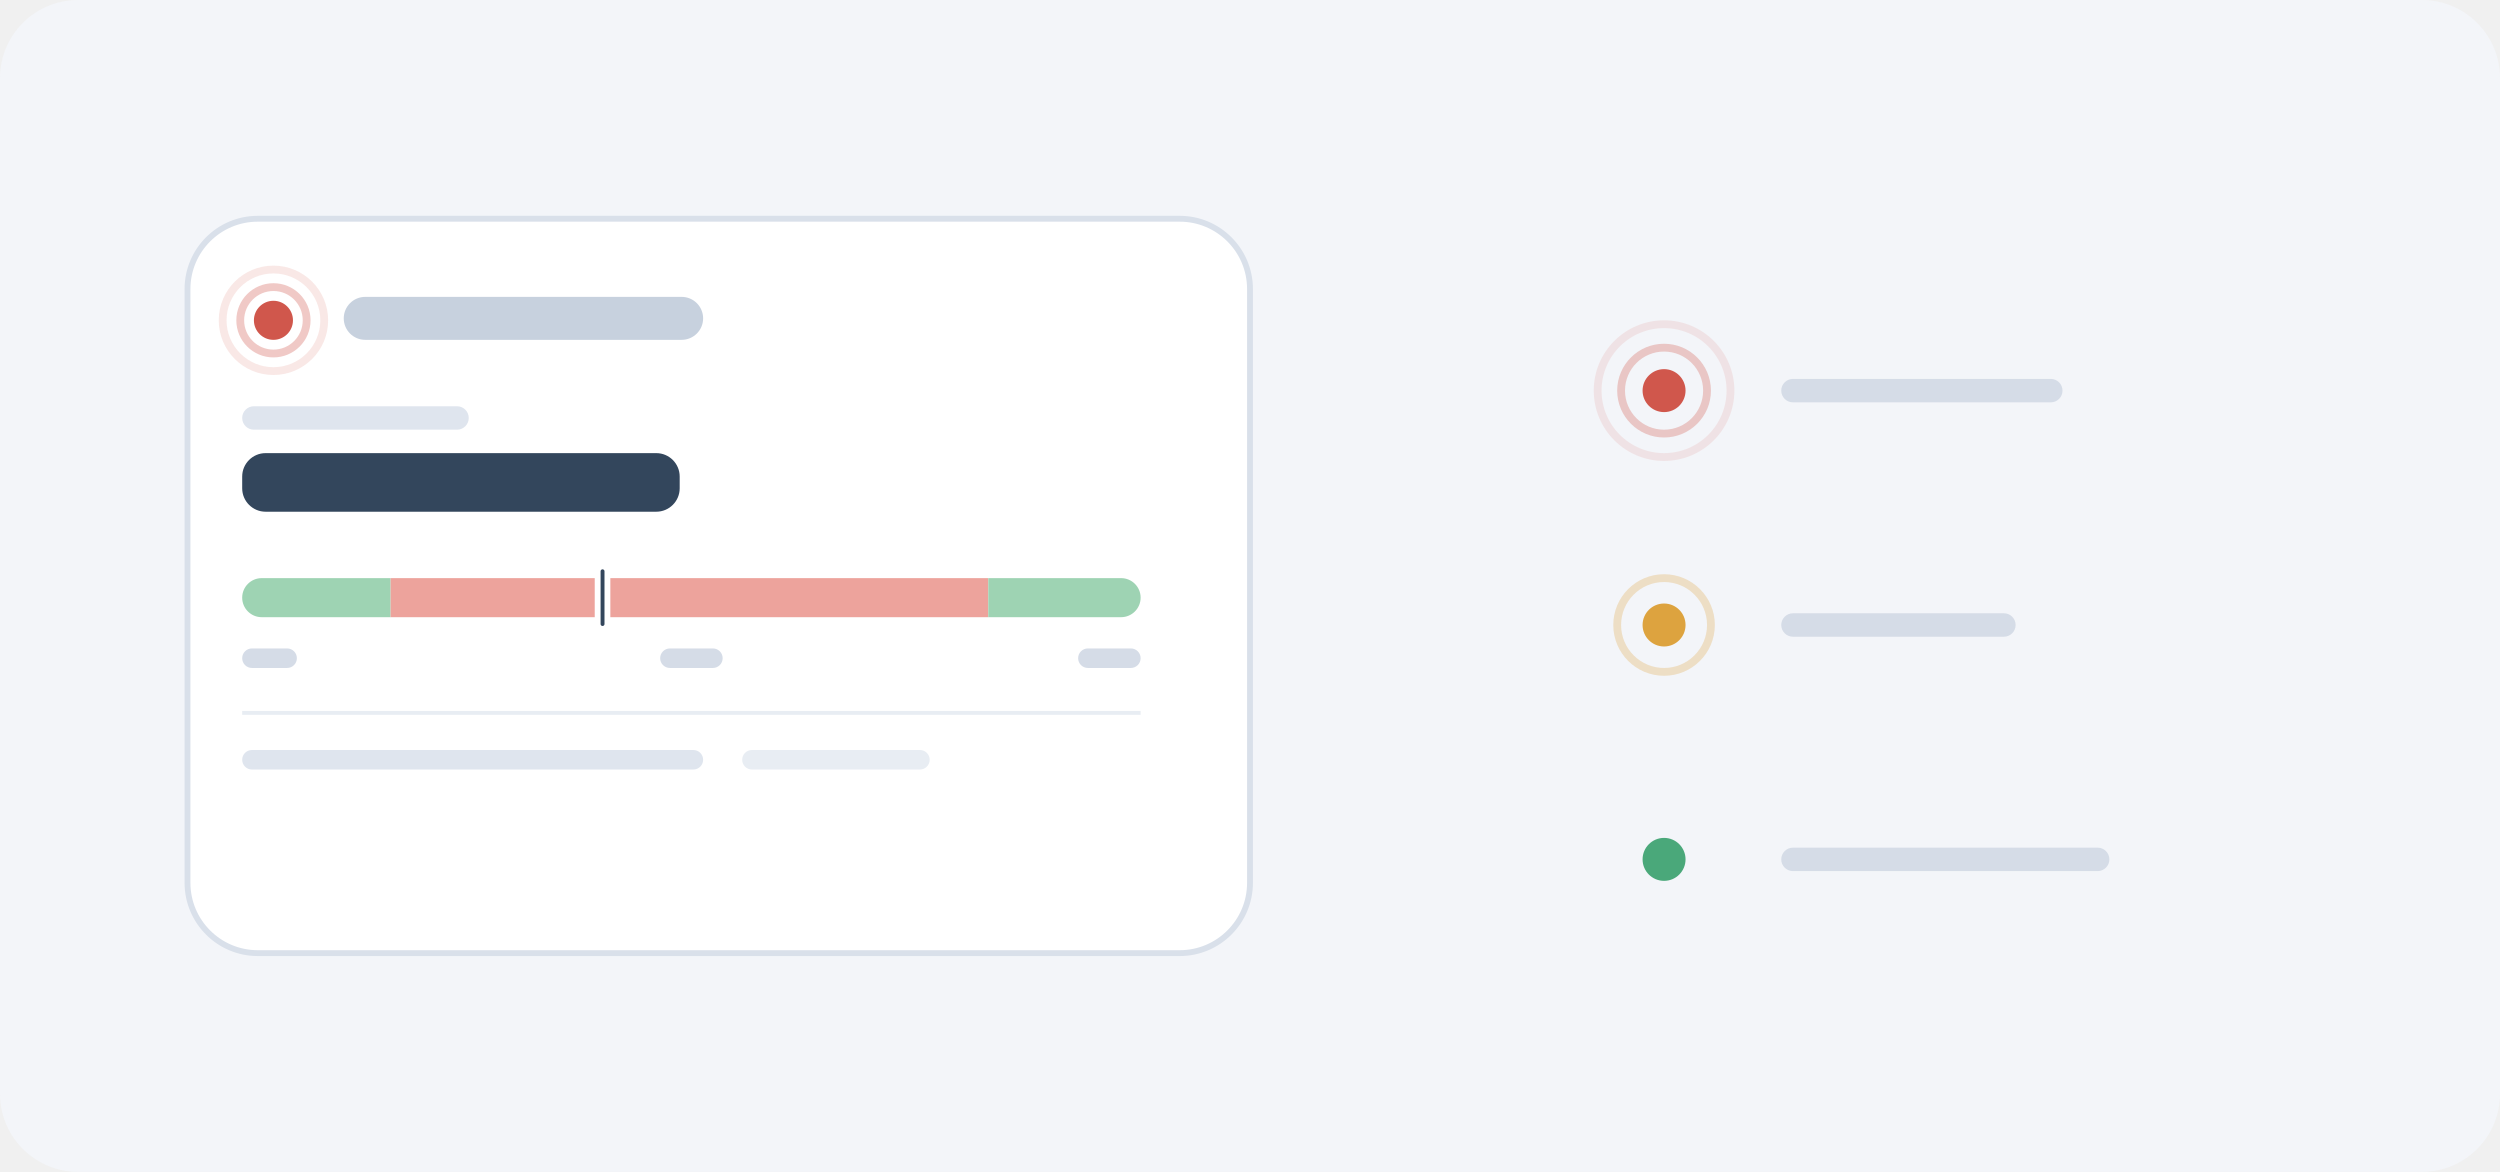
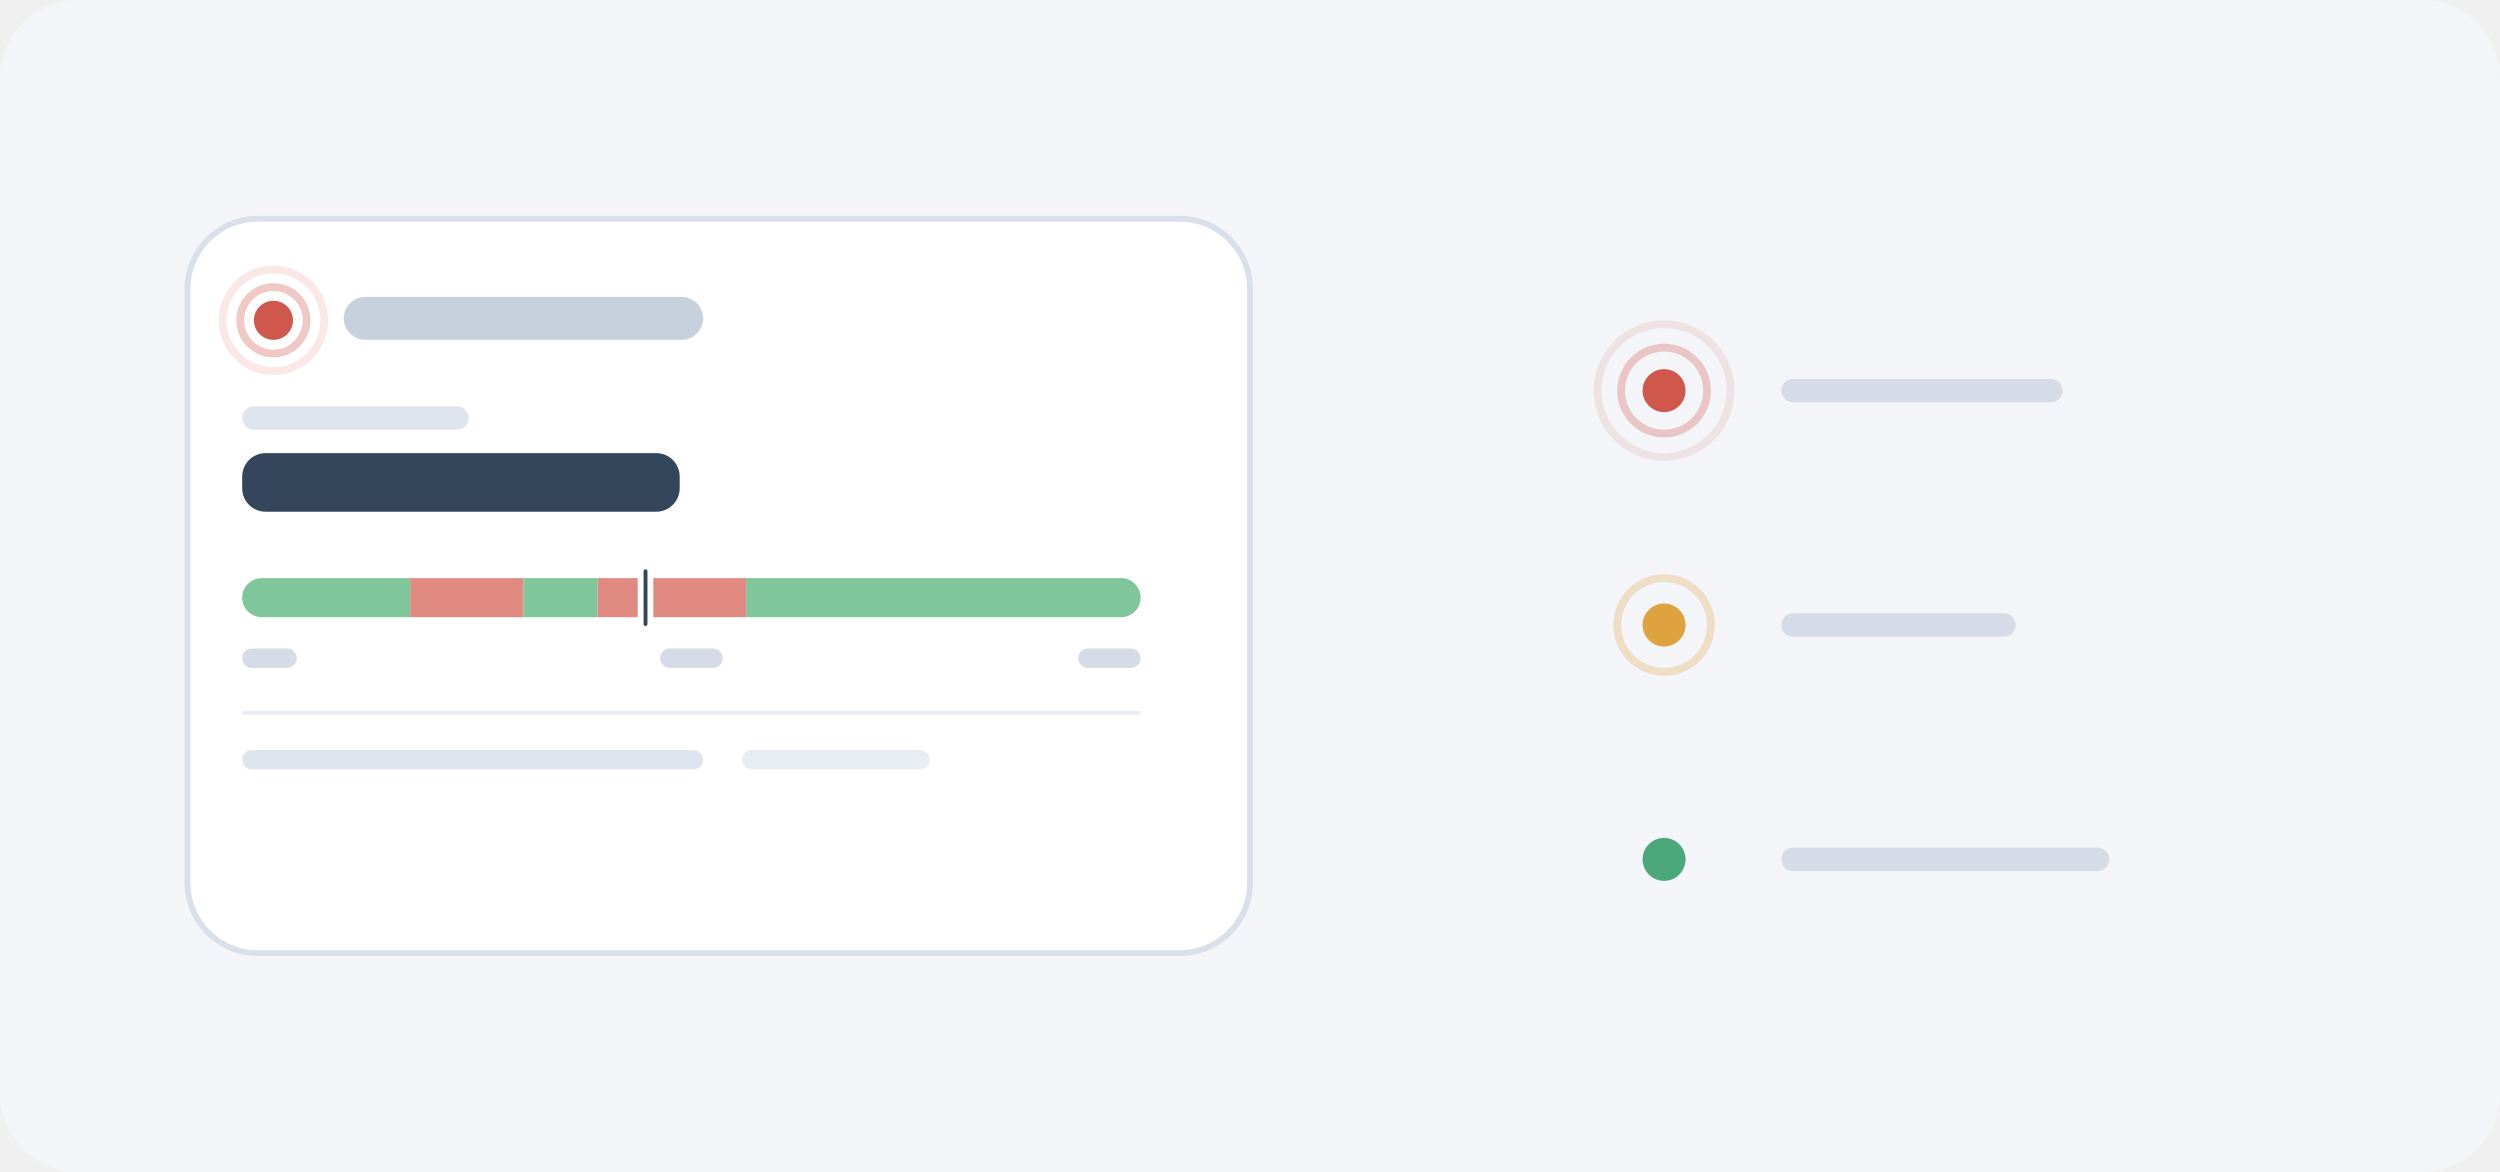
<svg xmlns="http://www.w3.org/2000/svg" width="640" height="300" viewBox="0 0 640 300">
  <defs>
    <clipPath id="peakr-ribbon">
      <rect x="62" y="148" width="230" height="10" rx="5" />
    </clipPath>
  </defs>
  <rect width="640" height="300" rx="20" fill="#f3f5f9" />
  <rect x="48" y="56" width="272" height="188" rx="18" fill="#ffffff" stroke="#d9e0ea" stroke-width="1.5" />
  <circle cx="70" cy="82" r="13" fill="none" stroke="#d0574c" stroke-opacity="0.14" stroke-width="2" />
  <circle cx="70" cy="82" r="8.5" fill="none" stroke="#d0574c" stroke-opacity="0.32" stroke-width="2" />
  <circle cx="70" cy="82" r="5" fill="#d0574c" />
  <rect x="88" y="76" width="92" height="11" rx="5.5" fill="#c7d1de" />
  <rect x="62" y="104" width="58" height="6" rx="3" fill="#dfe5ee" />
  <rect x="62" y="116" width="112" height="15" rx="6" fill="#33465c" />
  <g clip-path="url(#peakr-ribbon)">
-     <rect x="62" y="148" width="38" height="10" fill="#9ed3b3" />
-     <rect x="100" y="148" width="153" height="10" fill="#eda39c" />
-     <rect x="253" y="148" width="39" height="10" fill="#9ed3b3" />
+     <rect x="62" y="148" width="43" height="10" fill="#7fc79b" />
+     <rect x="105" y="148" width="29" height="10" fill="#e08a81" />
+     <rect x="134" y="148" width="19" height="10" fill="#7fc79b" />
+     <rect x="153" y="148" width="38" height="10" fill="#e08a81" />
+     <rect x="191" y="148" width="101" height="10" fill="#7fc79b" />
  </g>
-   <rect x="153" y="145" width="2.5" height="16" rx="1.25" fill="#33465c" stroke="#ffffff" stroke-width="1.5" />
+   <rect x="164" y="145" width="2.5" height="16" rx="1.25" fill="#33465c" stroke="#ffffff" stroke-width="1.5" />
  <rect x="62" y="166" width="14" height="5" rx="2.5" fill="#d5dce7" />
  <rect x="169" y="166" width="16" height="5" rx="2.5" fill="#d5dce7" />
  <rect x="276" y="166" width="16" height="5" rx="2.5" fill="#d5dce7" />
  <rect x="62" y="182" width="230" height="1" fill="#e8edf3" />
  <rect x="62" y="192" width="118" height="5" rx="2.5" fill="#dfe5ee" />
  <rect x="190" y="192" width="48" height="5" rx="2.5" fill="#e8edf3" />
  <circle cx="426" cy="100" r="17" fill="none" stroke="#d0574c" stroke-opacity="0.12" stroke-width="2" />
  <circle cx="426" cy="100" r="11" fill="none" stroke="#d0574c" stroke-opacity="0.30" stroke-width="2" />
  <circle cx="426" cy="100" r="5.5" fill="#d0574c" />
  <rect x="456" y="97" width="72" height="6" rx="3" fill="#d5dce7" />
  <circle cx="426" cy="160" r="12" fill="none" stroke="#dda33f" stroke-opacity="0.28" stroke-width="2" />
  <circle cx="426" cy="160" r="5.5" fill="#dda33f" />
  <rect x="456" y="157" width="60" height="6" rx="3" fill="#d5dce7" />
  <circle cx="426" cy="220" r="5.5" fill="#4aa87a" />
  <rect x="456" y="217" width="84" height="6" rx="3" fill="#d5dce7" />
</svg>
